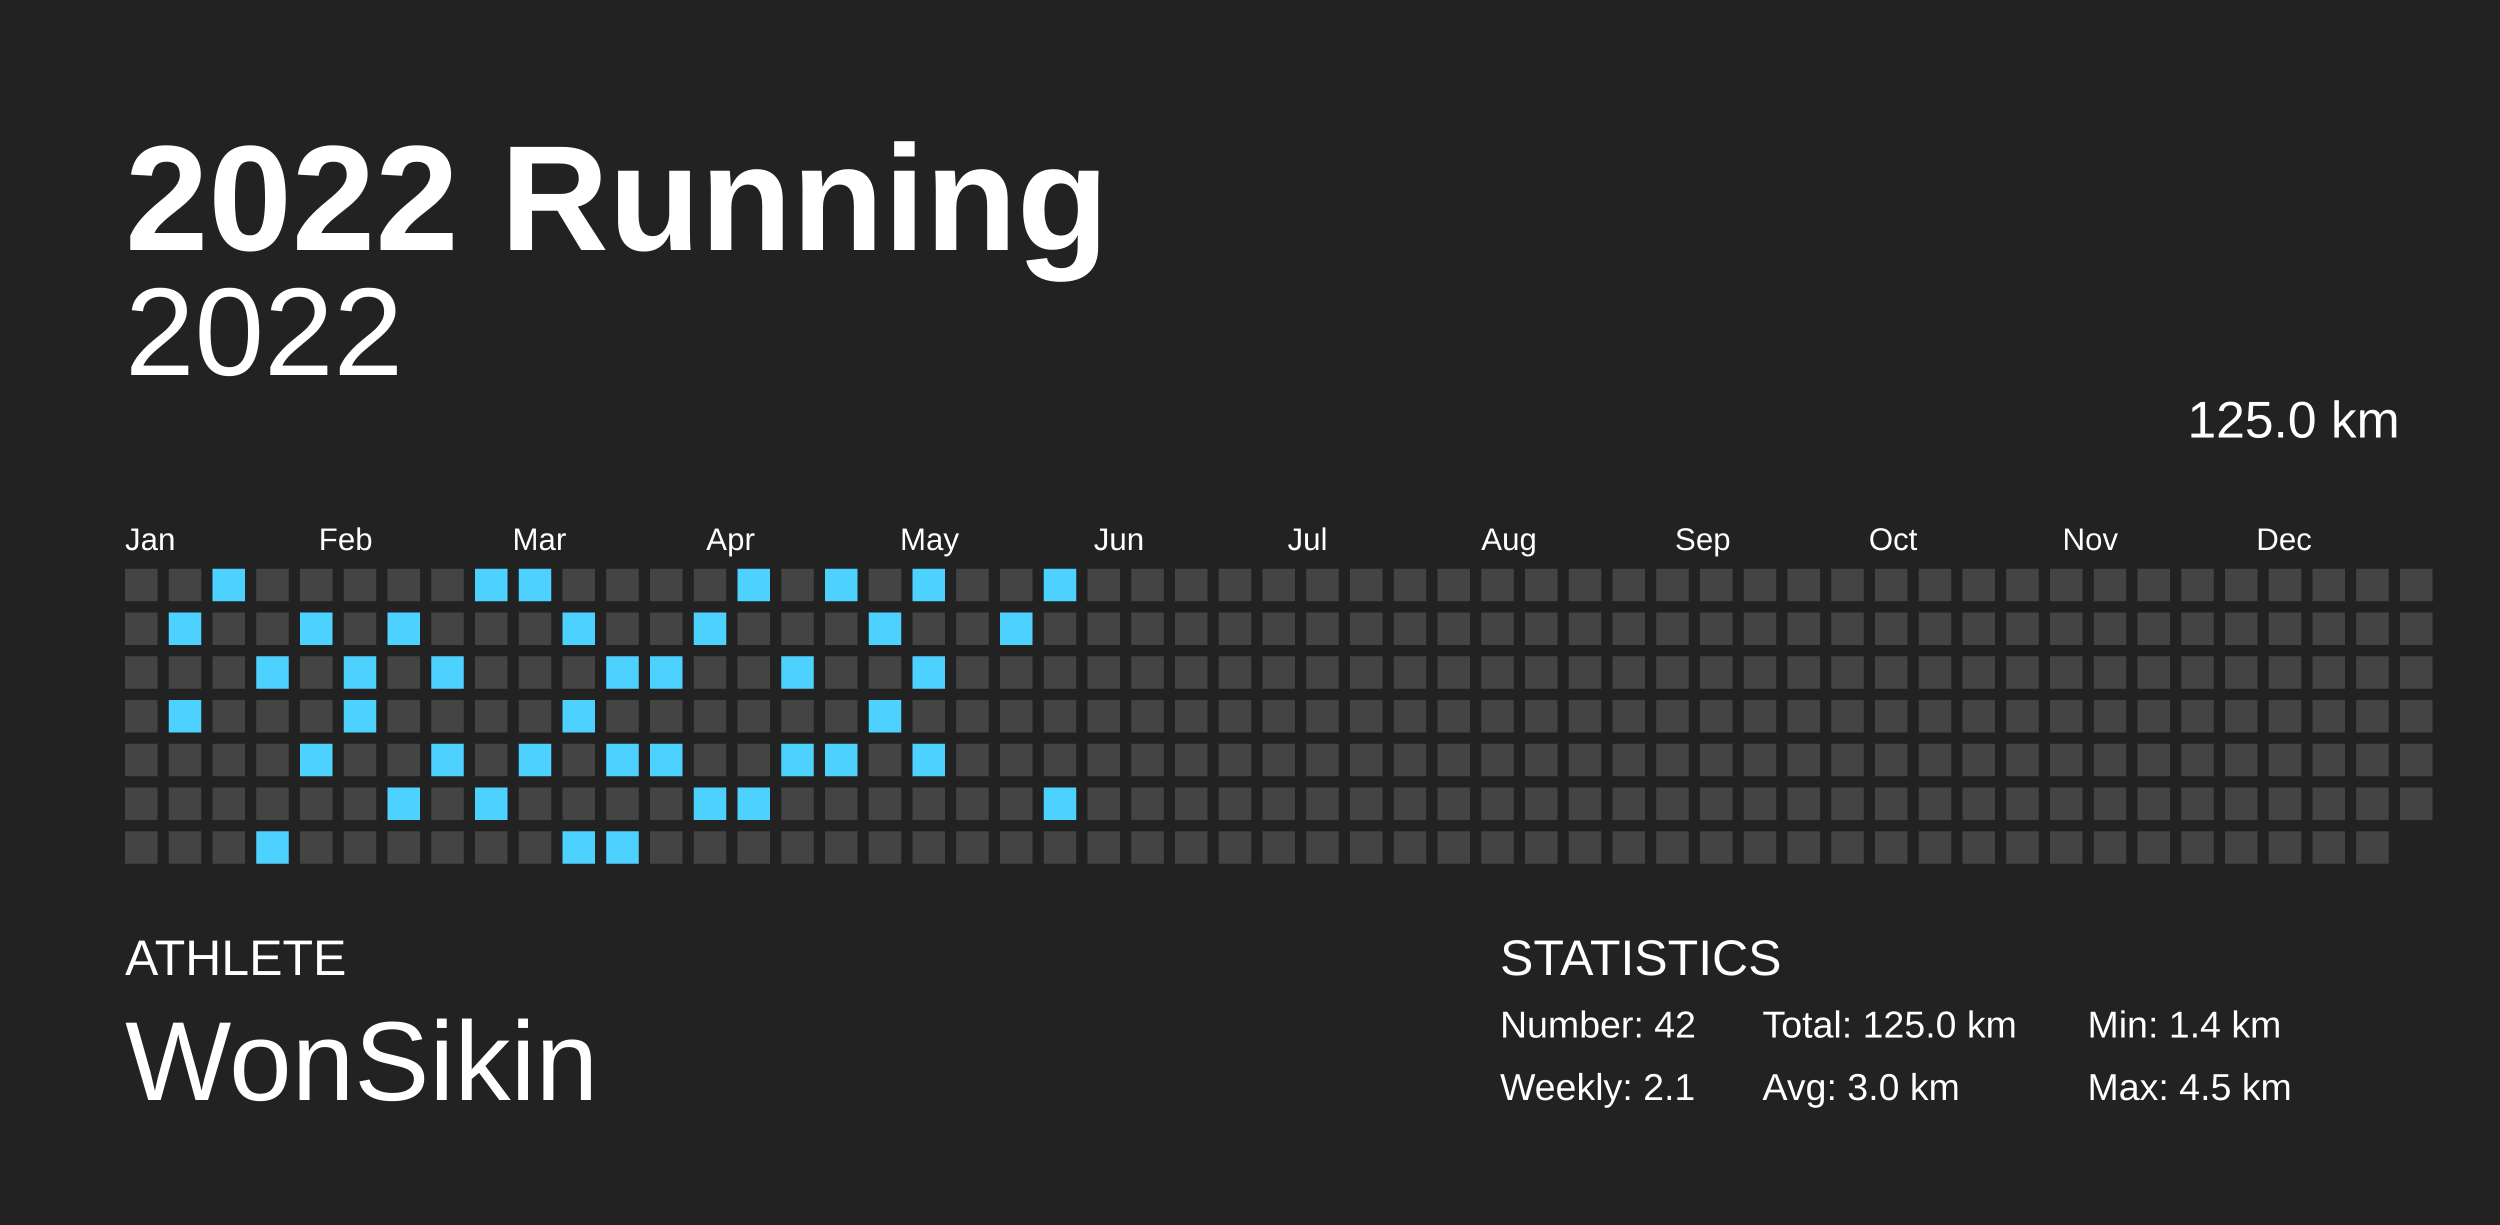
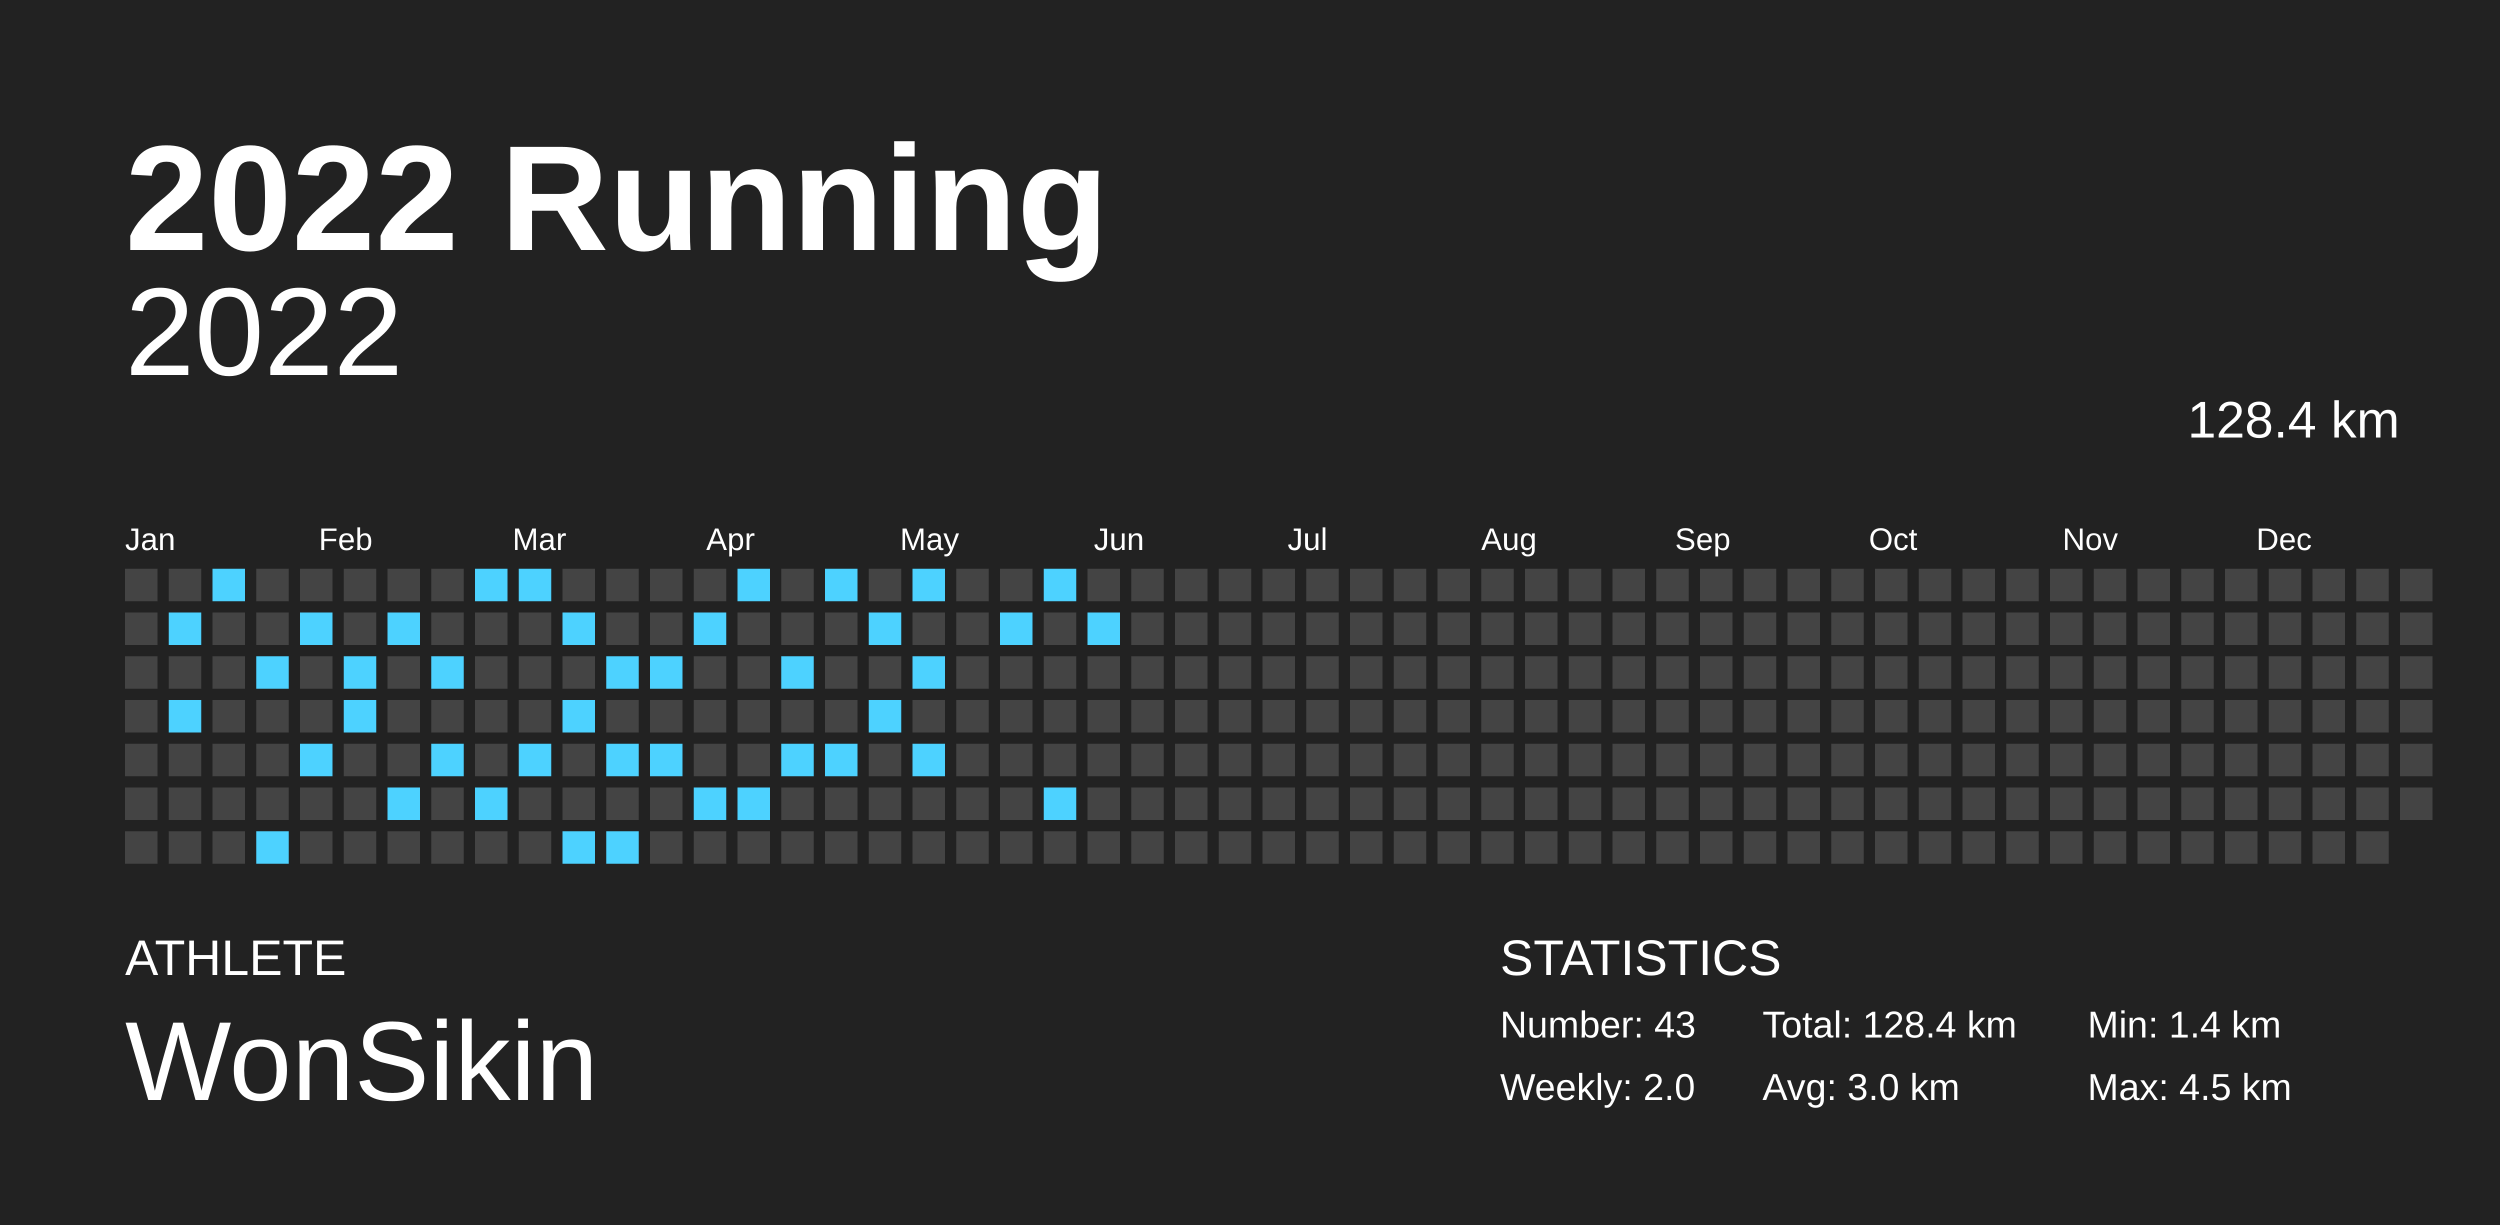
<svg xmlns="http://www.w3.org/2000/svg" baseProfile="full" height="98mm" version="1.1" viewBox="0,0,200,98" width="200mm">
  <defs />
  <rect fill="#222222" height="98" width="200" x="0" y="0" />
  <text fill="#FFFFFF" style="font-size:12px; font-family:Arial; font-weight:bold;" x="10" y="20">2022 Running</text>
  <text fill="#FFFFFF" style="font-size:4px; font-family:Arial" x="10" y="78">ATHLETE</text>
  <text fill="#FFFFFF" style="font-size:9px; font-family:Arial" x="10" y="88">WonSikin</text>
  <text fill="#FFFFFF" style="font-size:4px; font-family:Arial" x="120" y="78">STATISTICS</text>
-   <text fill="#FFFFFF" style="font-size:3px; font-family:Arial" x="120" y="83">Number: 42</text>
-   <text fill="#FFFFFF" style="font-size:3px; font-family:Arial" x="120" y="88">Weekly: 2.1</text>
-   <text fill="#FFFFFF" style="font-size:3px; font-family:Arial" x="141" y="83">Total: 125.0 km</text>
+   <text fill="#FFFFFF" style="font-size:3px; font-family:Arial" x="120" y="83">Number: 43</text>
+   <text fill="#FFFFFF" style="font-size:3px; font-family:Arial" x="120" y="88">Weekly: 2.0</text>
+   <text fill="#FFFFFF" style="font-size:3px; font-family:Arial" x="141" y="83">Total: 128.4 km</text>
  <text fill="#FFFFFF" style="font-size:3px; font-family:Arial" x="141" y="88">Avg: 3.0 km</text>
  <text fill="#FFFFFF" style="font-size:3px; font-family:Arial" x="167" y="83">Min: 1.4 km</text>
  <text fill="#FFFFFF" style="font-size:3px; font-family:Arial" x="167" y="88">Max: 4.5 km</text>
  <text alignment-baseline="hanging" fill="#FFFFFF" style="font-size:10.0px; font-family:Arial;" x="10" y="30">2022</text>
-   <text alignment-baseline="hanging" fill="#FFFFFF" style="font-size:4.125px; font-family:Arial;" x="175" y="35">125.0 km</text>
+   <text alignment-baseline="hanging" fill="#FFFFFF" style="font-size:4.125px; font-family:Arial;" x="175" y="35">128.4 km</text>
  <text fill="#FFFFFF" style="font-size:2.5px; font-family:Arial" x="10.0" y="44">Jan</text>
  <text fill="#FFFFFF" style="font-size:2.5px; font-family:Arial" x="25.5" y="44">Feb</text>
  <text fill="#FFFFFF" style="font-size:2.5px; font-family:Arial" x="41.0" y="44">Mar</text>
  <text fill="#FFFFFF" style="font-size:2.5px; font-family:Arial" x="56.5" y="44">Apr</text>
  <text fill="#FFFFFF" style="font-size:2.5px; font-family:Arial" x="72.0" y="44">May</text>
  <text fill="#FFFFFF" style="font-size:2.5px; font-family:Arial" x="87.5" y="44">Jun</text>
  <text fill="#FFFFFF" style="font-size:2.5px; font-family:Arial" x="103.0" y="44">Jul</text>
  <text fill="#FFFFFF" style="font-size:2.5px; font-family:Arial" x="118.5" y="44">Aug</text>
  <text fill="#FFFFFF" style="font-size:2.5px; font-family:Arial" x="134.0" y="44">Sep</text>
  <text fill="#FFFFFF" style="font-size:2.5px; font-family:Arial" x="149.5" y="44">Oct</text>
  <text fill="#FFFFFF" style="font-size:2.5px; font-family:Arial" x="165.0" y="44">Nov</text>
  <text fill="#FFFFFF" style="font-size:2.5px; font-family:Arial" x="180.5" y="44">Dec</text>
  <rect fill="#444444" height="2.6" width="2.6" x="10.0" y="45.5" />
  <rect fill="#444444" height="2.6" width="2.6" x="10.0" y="49.0" />
  <rect fill="#444444" height="2.6" width="2.6" x="10.0" y="52.5" />
  <rect fill="#444444" height="2.6" width="2.6" x="10.0" y="56.0" />
  <rect fill="#444444" height="2.6" width="2.6" x="10.0" y="59.5" />
  <rect fill="#444444" height="2.6" width="2.6" x="10.0" y="63.0" />
  <rect fill="#444444" height="2.6" width="2.6" x="10.0" y="66.5" />
  <rect fill="#444444" height="2.6" width="2.6" x="13.5" y="45.5" />
  <rect fill="#4dd2ff" height="2.6" width="2.6" x="13.5" y="49.0" />
  <rect fill="#444444" height="2.6" width="2.6" x="13.5" y="52.5" />
  <rect fill="#4dd2ff" height="2.6" width="2.6" x="13.5" y="56.0" />
  <rect fill="#444444" height="2.6" width="2.6" x="13.5" y="59.5" />
  <rect fill="#444444" height="2.6" width="2.6" x="13.5" y="63.0" />
  <rect fill="#444444" height="2.6" width="2.6" x="13.5" y="66.5" />
  <rect fill="#4dd2ff" height="2.6" width="2.6" x="17.0" y="45.5" />
  <rect fill="#444444" height="2.6" width="2.6" x="17.0" y="49.0" />
  <rect fill="#444444" height="2.6" width="2.6" x="17.0" y="52.5" />
  <rect fill="#444444" height="2.6" width="2.6" x="17.0" y="56.0" />
  <rect fill="#444444" height="2.6" width="2.6" x="17.0" y="59.5" />
  <rect fill="#444444" height="2.6" width="2.6" x="17.0" y="63.0" />
  <rect fill="#444444" height="2.6" width="2.6" x="17.0" y="66.5" />
  <rect fill="#444444" height="2.6" width="2.6" x="20.5" y="45.5" />
  <rect fill="#444444" height="2.6" width="2.6" x="20.5" y="49.0" />
  <rect fill="#4dd2ff" height="2.6" width="2.6" x="20.5" y="52.5" />
  <rect fill="#444444" height="2.6" width="2.6" x="20.5" y="56.0" />
  <rect fill="#444444" height="2.6" width="2.6" x="20.5" y="59.5" />
  <rect fill="#444444" height="2.6" width="2.6" x="20.5" y="63.0" />
  <rect fill="#4dd2ff" height="2.6" width="2.6" x="20.5" y="66.5" />
  <rect fill="#444444" height="2.6" width="2.6" x="24.0" y="45.5" />
  <rect fill="#4dd2ff" height="2.6" width="2.6" x="24.0" y="49.0" />
  <rect fill="#444444" height="2.6" width="2.6" x="24.0" y="52.5" />
  <rect fill="#444444" height="2.6" width="2.6" x="24.0" y="56.0" />
  <rect fill="#4dd2ff" height="2.6" width="2.6" x="24.0" y="59.5" />
  <rect fill="#444444" height="2.6" width="2.6" x="24.0" y="63.0" />
  <rect fill="#444444" height="2.6" width="2.6" x="24.0" y="66.5" />
  <rect fill="#444444" height="2.6" width="2.6" x="27.5" y="45.5" />
  <rect fill="#444444" height="2.6" width="2.6" x="27.5" y="49.0" />
  <rect fill="#4dd2ff" height="2.6" width="2.6" x="27.5" y="52.5" />
  <rect fill="#4dd2ff" height="2.6" width="2.6" x="27.5" y="56.0" />
  <rect fill="#444444" height="2.6" width="2.6" x="27.5" y="59.5" />
  <rect fill="#444444" height="2.6" width="2.6" x="27.5" y="63.0" />
  <rect fill="#444444" height="2.6" width="2.6" x="27.5" y="66.5" />
  <rect fill="#444444" height="2.6" width="2.6" x="31.0" y="45.5" />
  <rect fill="#4dd2ff" height="2.6" width="2.6" x="31.0" y="49.0" />
  <rect fill="#444444" height="2.6" width="2.6" x="31.0" y="52.5" />
  <rect fill="#444444" height="2.6" width="2.6" x="31.0" y="56.0" />
  <rect fill="#444444" height="2.6" width="2.6" x="31.0" y="59.5" />
  <rect fill="#4dd2ff" height="2.6" width="2.6" x="31.0" y="63.0" />
  <rect fill="#444444" height="2.6" width="2.6" x="31.0" y="66.5" />
  <rect fill="#444444" height="2.6" width="2.6" x="34.5" y="45.5" />
  <rect fill="#444444" height="2.6" width="2.6" x="34.5" y="49.0" />
  <rect fill="#4dd2ff" height="2.6" width="2.6" x="34.5" y="52.5" />
  <rect fill="#444444" height="2.6" width="2.6" x="34.5" y="56.0" />
  <rect fill="#4dd2ff" height="2.6" width="2.6" x="34.5" y="59.5" />
  <rect fill="#444444" height="2.6" width="2.6" x="34.5" y="63.0" />
  <rect fill="#444444" height="2.6" width="2.6" x="34.5" y="66.5" />
  <rect fill="#4dd2ff" height="2.6" width="2.6" x="38.0" y="45.5" />
  <rect fill="#444444" height="2.6" width="2.6" x="38.0" y="49.0" />
  <rect fill="#444444" height="2.6" width="2.6" x="38.0" y="52.5" />
  <rect fill="#444444" height="2.6" width="2.6" x="38.0" y="56.0" />
  <rect fill="#444444" height="2.6" width="2.6" x="38.0" y="59.5" />
  <rect fill="#4dd2ff" height="2.6" width="2.6" x="38.0" y="63.0" />
  <rect fill="#444444" height="2.6" width="2.6" x="38.0" y="66.5" />
  <rect fill="#4dd2ff" height="2.6" width="2.6" x="41.5" y="45.5" />
  <rect fill="#444444" height="2.6" width="2.6" x="41.5" y="49.0" />
  <rect fill="#444444" height="2.6" width="2.6" x="41.5" y="52.5" />
  <rect fill="#444444" height="2.6" width="2.6" x="41.5" y="56.0" />
  <rect fill="#4dd2ff" height="2.6" width="2.6" x="41.5" y="59.5" />
  <rect fill="#444444" height="2.6" width="2.6" x="41.5" y="63.0" />
  <rect fill="#444444" height="2.6" width="2.6" x="41.5" y="66.5" />
  <rect fill="#444444" height="2.6" width="2.6" x="45.0" y="45.5" />
  <rect fill="#4dd2ff" height="2.6" width="2.6" x="45.0" y="49.0" />
  <rect fill="#444444" height="2.6" width="2.6" x="45.0" y="52.5" />
  <rect fill="#4dd2ff" height="2.6" width="2.6" x="45.0" y="56.0" />
  <rect fill="#444444" height="2.6" width="2.6" x="45.0" y="59.5" />
  <rect fill="#444444" height="2.6" width="2.6" x="45.0" y="63.0" />
  <rect fill="#4dd2ff" height="2.6" width="2.6" x="45.0" y="66.5" />
  <rect fill="#444444" height="2.6" width="2.6" x="48.5" y="45.5" />
  <rect fill="#444444" height="2.6" width="2.6" x="48.5" y="49.0" />
  <rect fill="#4dd2ff" height="2.6" width="2.6" x="48.5" y="52.5" />
  <rect fill="#444444" height="2.6" width="2.6" x="48.5" y="56.0" />
  <rect fill="#4dd2ff" height="2.6" width="2.6" x="48.5" y="59.5" />
  <rect fill="#444444" height="2.6" width="2.6" x="48.5" y="63.0" />
  <rect fill="#4dd2ff" height="2.6" width="2.6" x="48.5" y="66.5" />
  <rect fill="#444444" height="2.6" width="2.6" x="52.0" y="45.5" />
  <rect fill="#444444" height="2.6" width="2.6" x="52.0" y="49.0" />
  <rect fill="#4dd2ff" height="2.6" width="2.6" x="52.0" y="52.5" />
  <rect fill="#444444" height="2.6" width="2.6" x="52.0" y="56.0" />
  <rect fill="#4dd2ff" height="2.6" width="2.6" x="52.0" y="59.5" />
  <rect fill="#444444" height="2.6" width="2.6" x="52.0" y="63.0" />
  <rect fill="#444444" height="2.6" width="2.6" x="52.0" y="66.5" />
  <rect fill="#444444" height="2.6" width="2.6" x="55.5" y="45.5" />
  <rect fill="#4dd2ff" height="2.6" width="2.6" x="55.5" y="49.0" />
  <rect fill="#444444" height="2.6" width="2.6" x="55.5" y="52.5" />
  <rect fill="#444444" height="2.6" width="2.6" x="55.5" y="56.0" />
  <rect fill="#444444" height="2.6" width="2.6" x="55.5" y="59.5" />
  <rect fill="#4dd2ff" height="2.6" width="2.6" x="55.5" y="63.0" />
  <rect fill="#444444" height="2.6" width="2.6" x="55.5" y="66.5" />
  <rect fill="#4dd2ff" height="2.6" width="2.6" x="59.0" y="45.5" />
  <rect fill="#444444" height="2.6" width="2.6" x="59.0" y="49.0" />
  <rect fill="#444444" height="2.6" width="2.6" x="59.0" y="52.5" />
  <rect fill="#444444" height="2.6" width="2.6" x="59.0" y="56.0" />
  <rect fill="#444444" height="2.6" width="2.6" x="59.0" y="59.5" />
  <rect fill="#4dd2ff" height="2.6" width="2.6" x="59.0" y="63.0" />
  <rect fill="#444444" height="2.6" width="2.6" x="59.0" y="66.5" />
  <rect fill="#444444" height="2.6" width="2.6" x="62.5" y="45.5" />
  <rect fill="#444444" height="2.6" width="2.6" x="62.5" y="49.0" />
  <rect fill="#4dd2ff" height="2.6" width="2.6" x="62.5" y="52.5" />
  <rect fill="#444444" height="2.6" width="2.6" x="62.5" y="56.0" />
  <rect fill="#4dd2ff" height="2.6" width="2.6" x="62.5" y="59.5" />
  <rect fill="#444444" height="2.6" width="2.6" x="62.5" y="63.0" />
  <rect fill="#444444" height="2.6" width="2.6" x="62.5" y="66.5" />
  <rect fill="#4dd2ff" height="2.6" width="2.6" x="66.0" y="45.5" />
  <rect fill="#444444" height="2.6" width="2.6" x="66.0" y="49.0" />
  <rect fill="#444444" height="2.6" width="2.6" x="66.0" y="52.5" />
  <rect fill="#444444" height="2.6" width="2.6" x="66.0" y="56.0" />
  <rect fill="#4dd2ff" height="2.6" width="2.6" x="66.0" y="59.5" />
  <rect fill="#444444" height="2.6" width="2.6" x="66.0" y="63.0" />
  <rect fill="#444444" height="2.6" width="2.6" x="66.0" y="66.5" />
  <rect fill="#444444" height="2.6" width="2.6" x="69.5" y="45.5" />
  <rect fill="#4dd2ff" height="2.6" width="2.6" x="69.5" y="49.0" />
  <rect fill="#444444" height="2.6" width="2.6" x="69.5" y="52.5" />
  <rect fill="#4dd2ff" height="2.6" width="2.6" x="69.5" y="56.0" />
  <rect fill="#444444" height="2.6" width="2.6" x="69.5" y="59.5" />
  <rect fill="#444444" height="2.6" width="2.6" x="69.5" y="63.0" />
  <rect fill="#444444" height="2.6" width="2.6" x="69.5" y="66.5" />
  <rect fill="#4dd2ff" height="2.6" width="2.6" x="73.0" y="45.5" />
  <rect fill="#444444" height="2.6" width="2.6" x="73.0" y="49.0" />
  <rect fill="#4dd2ff" height="2.6" width="2.6" x="73.0" y="52.5" />
  <rect fill="#444444" height="2.6" width="2.6" x="73.0" y="56.0" />
  <rect fill="#4dd2ff" height="2.6" width="2.6" x="73.0" y="59.5" />
  <rect fill="#444444" height="2.6" width="2.6" x="73.0" y="63.0" />
  <rect fill="#444444" height="2.6" width="2.6" x="73.0" y="66.5" />
  <rect fill="#444444" height="2.6" width="2.6" x="76.5" y="45.5" />
  <rect fill="#444444" height="2.6" width="2.6" x="76.5" y="49.0" />
  <rect fill="#444444" height="2.6" width="2.6" x="76.5" y="52.5" />
  <rect fill="#444444" height="2.6" width="2.6" x="76.5" y="56.0" />
  <rect fill="#444444" height="2.6" width="2.6" x="76.5" y="59.5" />
  <rect fill="#444444" height="2.6" width="2.6" x="76.5" y="63.0" />
  <rect fill="#444444" height="2.6" width="2.6" x="76.5" y="66.5" />
  <rect fill="#444444" height="2.6" width="2.6" x="80.0" y="45.5" />
  <rect fill="#4dd2ff" height="2.6" width="2.6" x="80.0" y="49.0" />
  <rect fill="#444444" height="2.6" width="2.6" x="80.0" y="52.5" />
  <rect fill="#444444" height="2.6" width="2.6" x="80.0" y="56.0" />
  <rect fill="#444444" height="2.6" width="2.6" x="80.0" y="59.5" />
  <rect fill="#444444" height="2.6" width="2.6" x="80.0" y="63.0" />
  <rect fill="#444444" height="2.6" width="2.6" x="80.0" y="66.5" />
  <rect fill="#4dd2ff" height="2.6" width="2.6" x="83.5" y="45.5" />
  <rect fill="#444444" height="2.6" width="2.6" x="83.5" y="49.0" />
  <rect fill="#444444" height="2.6" width="2.6" x="83.5" y="52.5" />
  <rect fill="#444444" height="2.6" width="2.6" x="83.5" y="56.0" />
  <rect fill="#444444" height="2.6" width="2.6" x="83.5" y="59.5" />
  <rect fill="#4dd2ff" height="2.6" width="2.6" x="83.5" y="63.0" />
  <rect fill="#444444" height="2.6" width="2.6" x="83.5" y="66.5" />
  <rect fill="#444444" height="2.6" width="2.6" x="87.0" y="45.5" />
-   <rect fill="#444444" height="2.6" width="2.6" x="87.0" y="49.0" />
+   <rect fill="#4dd2ff" height="2.6" width="2.6" x="87.0" y="49.0" />
  <rect fill="#444444" height="2.6" width="2.6" x="87.0" y="52.5" />
  <rect fill="#444444" height="2.6" width="2.6" x="87.0" y="56.0" />
  <rect fill="#444444" height="2.6" width="2.6" x="87.0" y="59.5" />
  <rect fill="#444444" height="2.6" width="2.6" x="87.0" y="63.0" />
  <rect fill="#444444" height="2.6" width="2.6" x="87.0" y="66.5" />
  <rect fill="#444444" height="2.6" width="2.6" x="90.5" y="45.5" />
  <rect fill="#444444" height="2.6" width="2.6" x="90.5" y="49.0" />
  <rect fill="#444444" height="2.6" width="2.6" x="90.5" y="52.5" />
  <rect fill="#444444" height="2.6" width="2.6" x="90.5" y="56.0" />
  <rect fill="#444444" height="2.6" width="2.6" x="90.5" y="59.5" />
  <rect fill="#444444" height="2.6" width="2.6" x="90.5" y="63.0" />
  <rect fill="#444444" height="2.6" width="2.6" x="90.5" y="66.5" />
  <rect fill="#444444" height="2.6" width="2.6" x="94.0" y="45.5" />
  <rect fill="#444444" height="2.6" width="2.6" x="94.0" y="49.0" />
  <rect fill="#444444" height="2.6" width="2.6" x="94.0" y="52.5" />
  <rect fill="#444444" height="2.6" width="2.6" x="94.0" y="56.0" />
  <rect fill="#444444" height="2.6" width="2.6" x="94.0" y="59.5" />
  <rect fill="#444444" height="2.6" width="2.6" x="94.0" y="63.0" />
  <rect fill="#444444" height="2.6" width="2.6" x="94.0" y="66.5" />
  <rect fill="#444444" height="2.6" width="2.6" x="97.5" y="45.5" />
  <rect fill="#444444" height="2.6" width="2.6" x="97.5" y="49.0" />
  <rect fill="#444444" height="2.6" width="2.6" x="97.5" y="52.5" />
  <rect fill="#444444" height="2.6" width="2.6" x="97.5" y="56.0" />
  <rect fill="#444444" height="2.6" width="2.6" x="97.5" y="59.5" />
  <rect fill="#444444" height="2.6" width="2.6" x="97.5" y="63.0" />
  <rect fill="#444444" height="2.6" width="2.6" x="97.5" y="66.5" />
  <rect fill="#444444" height="2.6" width="2.6" x="101.0" y="45.5" />
  <rect fill="#444444" height="2.6" width="2.6" x="101.0" y="49.0" />
  <rect fill="#444444" height="2.6" width="2.6" x="101.0" y="52.5" />
  <rect fill="#444444" height="2.6" width="2.6" x="101.0" y="56.0" />
  <rect fill="#444444" height="2.6" width="2.6" x="101.0" y="59.5" />
  <rect fill="#444444" height="2.6" width="2.6" x="101.0" y="63.0" />
  <rect fill="#444444" height="2.6" width="2.6" x="101.0" y="66.5" />
  <rect fill="#444444" height="2.6" width="2.6" x="104.5" y="45.5" />
  <rect fill="#444444" height="2.6" width="2.6" x="104.5" y="49.0" />
  <rect fill="#444444" height="2.6" width="2.6" x="104.5" y="52.5" />
  <rect fill="#444444" height="2.6" width="2.6" x="104.5" y="56.0" />
  <rect fill="#444444" height="2.6" width="2.6" x="104.5" y="59.5" />
  <rect fill="#444444" height="2.6" width="2.6" x="104.5" y="63.0" />
  <rect fill="#444444" height="2.6" width="2.6" x="104.5" y="66.5" />
  <rect fill="#444444" height="2.6" width="2.6" x="108.0" y="45.5" />
  <rect fill="#444444" height="2.6" width="2.6" x="108.0" y="49.0" />
  <rect fill="#444444" height="2.6" width="2.6" x="108.0" y="52.5" />
  <rect fill="#444444" height="2.6" width="2.6" x="108.0" y="56.0" />
  <rect fill="#444444" height="2.6" width="2.6" x="108.0" y="59.5" />
  <rect fill="#444444" height="2.6" width="2.6" x="108.0" y="63.0" />
  <rect fill="#444444" height="2.6" width="2.6" x="108.0" y="66.5" />
  <rect fill="#444444" height="2.6" width="2.6" x="111.5" y="45.5" />
  <rect fill="#444444" height="2.6" width="2.6" x="111.5" y="49.0" />
  <rect fill="#444444" height="2.6" width="2.6" x="111.5" y="52.5" />
  <rect fill="#444444" height="2.6" width="2.6" x="111.5" y="56.0" />
  <rect fill="#444444" height="2.6" width="2.6" x="111.5" y="59.5" />
  <rect fill="#444444" height="2.6" width="2.6" x="111.5" y="63.0" />
  <rect fill="#444444" height="2.6" width="2.6" x="111.5" y="66.5" />
  <rect fill="#444444" height="2.6" width="2.6" x="115.0" y="45.5" />
  <rect fill="#444444" height="2.6" width="2.6" x="115.0" y="49.0" />
  <rect fill="#444444" height="2.6" width="2.6" x="115.0" y="52.5" />
  <rect fill="#444444" height="2.6" width="2.6" x="115.0" y="56.0" />
  <rect fill="#444444" height="2.6" width="2.6" x="115.0" y="59.5" />
  <rect fill="#444444" height="2.6" width="2.6" x="115.0" y="63.0" />
  <rect fill="#444444" height="2.6" width="2.6" x="115.0" y="66.5" />
  <rect fill="#444444" height="2.6" width="2.6" x="118.5" y="45.5" />
  <rect fill="#444444" height="2.6" width="2.6" x="118.5" y="49.0" />
  <rect fill="#444444" height="2.6" width="2.6" x="118.5" y="52.5" />
  <rect fill="#444444" height="2.6" width="2.6" x="118.5" y="56.0" />
  <rect fill="#444444" height="2.6" width="2.6" x="118.5" y="59.5" />
  <rect fill="#444444" height="2.6" width="2.6" x="118.5" y="63.0" />
  <rect fill="#444444" height="2.6" width="2.6" x="118.5" y="66.5" />
  <rect fill="#444444" height="2.6" width="2.6" x="122.0" y="45.5" />
  <rect fill="#444444" height="2.6" width="2.6" x="122.0" y="49.0" />
  <rect fill="#444444" height="2.6" width="2.6" x="122.0" y="52.5" />
  <rect fill="#444444" height="2.6" width="2.6" x="122.0" y="56.0" />
  <rect fill="#444444" height="2.6" width="2.6" x="122.0" y="59.5" />
  <rect fill="#444444" height="2.6" width="2.6" x="122.0" y="63.0" />
  <rect fill="#444444" height="2.6" width="2.6" x="122.0" y="66.5" />
  <rect fill="#444444" height="2.6" width="2.6" x="125.5" y="45.5" />
  <rect fill="#444444" height="2.6" width="2.6" x="125.5" y="49.0" />
  <rect fill="#444444" height="2.6" width="2.6" x="125.5" y="52.5" />
  <rect fill="#444444" height="2.6" width="2.6" x="125.5" y="56.0" />
  <rect fill="#444444" height="2.6" width="2.6" x="125.5" y="59.5" />
  <rect fill="#444444" height="2.6" width="2.6" x="125.5" y="63.0" />
  <rect fill="#444444" height="2.6" width="2.6" x="125.5" y="66.5" />
  <rect fill="#444444" height="2.6" width="2.6" x="129.0" y="45.5" />
  <rect fill="#444444" height="2.6" width="2.6" x="129.0" y="49.0" />
  <rect fill="#444444" height="2.6" width="2.6" x="129.0" y="52.5" />
  <rect fill="#444444" height="2.6" width="2.6" x="129.0" y="56.0" />
  <rect fill="#444444" height="2.6" width="2.6" x="129.0" y="59.5" />
  <rect fill="#444444" height="2.6" width="2.6" x="129.0" y="63.0" />
  <rect fill="#444444" height="2.6" width="2.6" x="129.0" y="66.5" />
  <rect fill="#444444" height="2.6" width="2.6" x="132.5" y="45.5" />
  <rect fill="#444444" height="2.6" width="2.6" x="132.5" y="49.0" />
  <rect fill="#444444" height="2.6" width="2.6" x="132.5" y="52.5" />
  <rect fill="#444444" height="2.6" width="2.6" x="132.5" y="56.0" />
  <rect fill="#444444" height="2.6" width="2.6" x="132.5" y="59.5" />
  <rect fill="#444444" height="2.6" width="2.6" x="132.5" y="63.0" />
  <rect fill="#444444" height="2.6" width="2.6" x="132.5" y="66.5" />
  <rect fill="#444444" height="2.6" width="2.6" x="136.0" y="45.5" />
  <rect fill="#444444" height="2.6" width="2.6" x="136.0" y="49.0" />
  <rect fill="#444444" height="2.6" width="2.6" x="136.0" y="52.5" />
  <rect fill="#444444" height="2.6" width="2.6" x="136.0" y="56.0" />
  <rect fill="#444444" height="2.6" width="2.6" x="136.0" y="59.5" />
  <rect fill="#444444" height="2.6" width="2.6" x="136.0" y="63.0" />
  <rect fill="#444444" height="2.6" width="2.6" x="136.0" y="66.5" />
  <rect fill="#444444" height="2.6" width="2.6" x="139.5" y="45.5" />
  <rect fill="#444444" height="2.6" width="2.6" x="139.5" y="49.0" />
  <rect fill="#444444" height="2.6" width="2.6" x="139.5" y="52.5" />
  <rect fill="#444444" height="2.6" width="2.6" x="139.5" y="56.0" />
  <rect fill="#444444" height="2.6" width="2.6" x="139.5" y="59.5" />
  <rect fill="#444444" height="2.6" width="2.6" x="139.5" y="63.0" />
  <rect fill="#444444" height="2.6" width="2.6" x="139.5" y="66.5" />
  <rect fill="#444444" height="2.6" width="2.6" x="143.0" y="45.5" />
  <rect fill="#444444" height="2.6" width="2.6" x="143.0" y="49.0" />
  <rect fill="#444444" height="2.6" width="2.6" x="143.0" y="52.5" />
  <rect fill="#444444" height="2.6" width="2.6" x="143.0" y="56.0" />
  <rect fill="#444444" height="2.6" width="2.6" x="143.0" y="59.5" />
  <rect fill="#444444" height="2.6" width="2.6" x="143.0" y="63.0" />
  <rect fill="#444444" height="2.6" width="2.6" x="143.0" y="66.5" />
  <rect fill="#444444" height="2.6" width="2.6" x="146.5" y="45.5" />
  <rect fill="#444444" height="2.6" width="2.6" x="146.5" y="49.0" />
  <rect fill="#444444" height="2.6" width="2.6" x="146.5" y="52.5" />
  <rect fill="#444444" height="2.6" width="2.6" x="146.5" y="56.0" />
  <rect fill="#444444" height="2.6" width="2.6" x="146.5" y="59.5" />
  <rect fill="#444444" height="2.6" width="2.6" x="146.5" y="63.0" />
  <rect fill="#444444" height="2.6" width="2.6" x="146.5" y="66.5" />
  <rect fill="#444444" height="2.6" width="2.6" x="150.0" y="45.5" />
  <rect fill="#444444" height="2.6" width="2.6" x="150.0" y="49.0" />
  <rect fill="#444444" height="2.6" width="2.6" x="150.0" y="52.5" />
  <rect fill="#444444" height="2.6" width="2.6" x="150.0" y="56.0" />
  <rect fill="#444444" height="2.6" width="2.6" x="150.0" y="59.5" />
  <rect fill="#444444" height="2.6" width="2.6" x="150.0" y="63.0" />
  <rect fill="#444444" height="2.6" width="2.6" x="150.0" y="66.5" />
  <rect fill="#444444" height="2.6" width="2.6" x="153.5" y="45.5" />
  <rect fill="#444444" height="2.6" width="2.6" x="153.5" y="49.0" />
  <rect fill="#444444" height="2.6" width="2.6" x="153.5" y="52.5" />
  <rect fill="#444444" height="2.6" width="2.6" x="153.5" y="56.0" />
  <rect fill="#444444" height="2.6" width="2.6" x="153.5" y="59.5" />
  <rect fill="#444444" height="2.6" width="2.6" x="153.5" y="63.0" />
  <rect fill="#444444" height="2.6" width="2.6" x="153.5" y="66.5" />
  <rect fill="#444444" height="2.6" width="2.6" x="157.0" y="45.5" />
  <rect fill="#444444" height="2.6" width="2.6" x="157.0" y="49.0" />
  <rect fill="#444444" height="2.6" width="2.6" x="157.0" y="52.5" />
  <rect fill="#444444" height="2.6" width="2.6" x="157.0" y="56.0" />
  <rect fill="#444444" height="2.6" width="2.6" x="157.0" y="59.5" />
  <rect fill="#444444" height="2.6" width="2.6" x="157.0" y="63.0" />
  <rect fill="#444444" height="2.6" width="2.6" x="157.0" y="66.5" />
  <rect fill="#444444" height="2.6" width="2.6" x="160.5" y="45.5" />
  <rect fill="#444444" height="2.6" width="2.6" x="160.5" y="49.0" />
  <rect fill="#444444" height="2.6" width="2.6" x="160.5" y="52.5" />
  <rect fill="#444444" height="2.6" width="2.6" x="160.5" y="56.0" />
  <rect fill="#444444" height="2.6" width="2.6" x="160.5" y="59.5" />
  <rect fill="#444444" height="2.6" width="2.6" x="160.5" y="63.0" />
  <rect fill="#444444" height="2.6" width="2.6" x="160.5" y="66.5" />
  <rect fill="#444444" height="2.6" width="2.6" x="164.0" y="45.5" />
  <rect fill="#444444" height="2.6" width="2.6" x="164.0" y="49.0" />
  <rect fill="#444444" height="2.6" width="2.6" x="164.0" y="52.5" />
  <rect fill="#444444" height="2.6" width="2.6" x="164.0" y="56.0" />
  <rect fill="#444444" height="2.6" width="2.6" x="164.0" y="59.5" />
  <rect fill="#444444" height="2.6" width="2.6" x="164.0" y="63.0" />
  <rect fill="#444444" height="2.6" width="2.6" x="164.0" y="66.5" />
  <rect fill="#444444" height="2.6" width="2.6" x="167.5" y="45.5" />
  <rect fill="#444444" height="2.6" width="2.6" x="167.5" y="49.0" />
  <rect fill="#444444" height="2.6" width="2.6" x="167.5" y="52.5" />
  <rect fill="#444444" height="2.6" width="2.6" x="167.5" y="56.0" />
  <rect fill="#444444" height="2.6" width="2.6" x="167.5" y="59.5" />
  <rect fill="#444444" height="2.6" width="2.6" x="167.5" y="63.0" />
  <rect fill="#444444" height="2.6" width="2.6" x="167.5" y="66.5" />
  <rect fill="#444444" height="2.6" width="2.6" x="171.0" y="45.5" />
  <rect fill="#444444" height="2.6" width="2.6" x="171.0" y="49.0" />
  <rect fill="#444444" height="2.6" width="2.6" x="171.0" y="52.5" />
  <rect fill="#444444" height="2.6" width="2.6" x="171.0" y="56.0" />
  <rect fill="#444444" height="2.6" width="2.6" x="171.0" y="59.5" />
  <rect fill="#444444" height="2.6" width="2.6" x="171.0" y="63.0" />
  <rect fill="#444444" height="2.6" width="2.6" x="171.0" y="66.5" />
  <rect fill="#444444" height="2.6" width="2.6" x="174.5" y="45.5" />
  <rect fill="#444444" height="2.6" width="2.6" x="174.5" y="49.0" />
  <rect fill="#444444" height="2.6" width="2.6" x="174.5" y="52.5" />
  <rect fill="#444444" height="2.6" width="2.6" x="174.5" y="56.0" />
  <rect fill="#444444" height="2.6" width="2.6" x="174.5" y="59.5" />
  <rect fill="#444444" height="2.6" width="2.6" x="174.5" y="63.0" />
  <rect fill="#444444" height="2.6" width="2.6" x="174.5" y="66.5" />
  <rect fill="#444444" height="2.6" width="2.6" x="178.0" y="45.5" />
  <rect fill="#444444" height="2.6" width="2.6" x="178.0" y="49.0" />
  <rect fill="#444444" height="2.6" width="2.6" x="178.0" y="52.5" />
  <rect fill="#444444" height="2.6" width="2.6" x="178.0" y="56.0" />
  <rect fill="#444444" height="2.6" width="2.6" x="178.0" y="59.5" />
  <rect fill="#444444" height="2.6" width="2.6" x="178.0" y="63.0" />
  <rect fill="#444444" height="2.6" width="2.6" x="178.0" y="66.5" />
  <rect fill="#444444" height="2.6" width="2.6" x="181.5" y="45.5" />
  <rect fill="#444444" height="2.6" width="2.6" x="181.5" y="49.0" />
  <rect fill="#444444" height="2.6" width="2.6" x="181.5" y="52.5" />
  <rect fill="#444444" height="2.6" width="2.6" x="181.5" y="56.0" />
  <rect fill="#444444" height="2.6" width="2.6" x="181.5" y="59.5" />
  <rect fill="#444444" height="2.6" width="2.6" x="181.5" y="63.0" />
  <rect fill="#444444" height="2.6" width="2.6" x="181.5" y="66.5" />
  <rect fill="#444444" height="2.6" width="2.6" x="185.0" y="45.5" />
  <rect fill="#444444" height="2.6" width="2.6" x="185.0" y="49.0" />
  <rect fill="#444444" height="2.6" width="2.6" x="185.0" y="52.5" />
  <rect fill="#444444" height="2.6" width="2.6" x="185.0" y="56.0" />
  <rect fill="#444444" height="2.6" width="2.6" x="185.0" y="59.5" />
  <rect fill="#444444" height="2.6" width="2.6" x="185.0" y="63.0" />
  <rect fill="#444444" height="2.6" width="2.6" x="185.0" y="66.5" />
  <rect fill="#444444" height="2.6" width="2.6" x="188.5" y="45.5" />
  <rect fill="#444444" height="2.6" width="2.6" x="188.5" y="49.0" />
  <rect fill="#444444" height="2.6" width="2.6" x="188.5" y="52.5" />
  <rect fill="#444444" height="2.6" width="2.6" x="188.5" y="56.0" />
  <rect fill="#444444" height="2.6" width="2.6" x="188.5" y="59.5" />
  <rect fill="#444444" height="2.6" width="2.6" x="188.5" y="63.0" />
  <rect fill="#444444" height="2.6" width="2.6" x="188.5" y="66.5" />
  <rect fill="#444444" height="2.6" width="2.6" x="192.0" y="45.5" />
  <rect fill="#444444" height="2.6" width="2.6" x="192.0" y="49.0" />
  <rect fill="#444444" height="2.6" width="2.6" x="192.0" y="52.5" />
  <rect fill="#444444" height="2.6" width="2.6" x="192.0" y="56.0" />
  <rect fill="#444444" height="2.6" width="2.6" x="192.0" y="59.5" />
  <rect fill="#444444" height="2.6" width="2.6" x="192.0" y="63.0" />
</svg>
